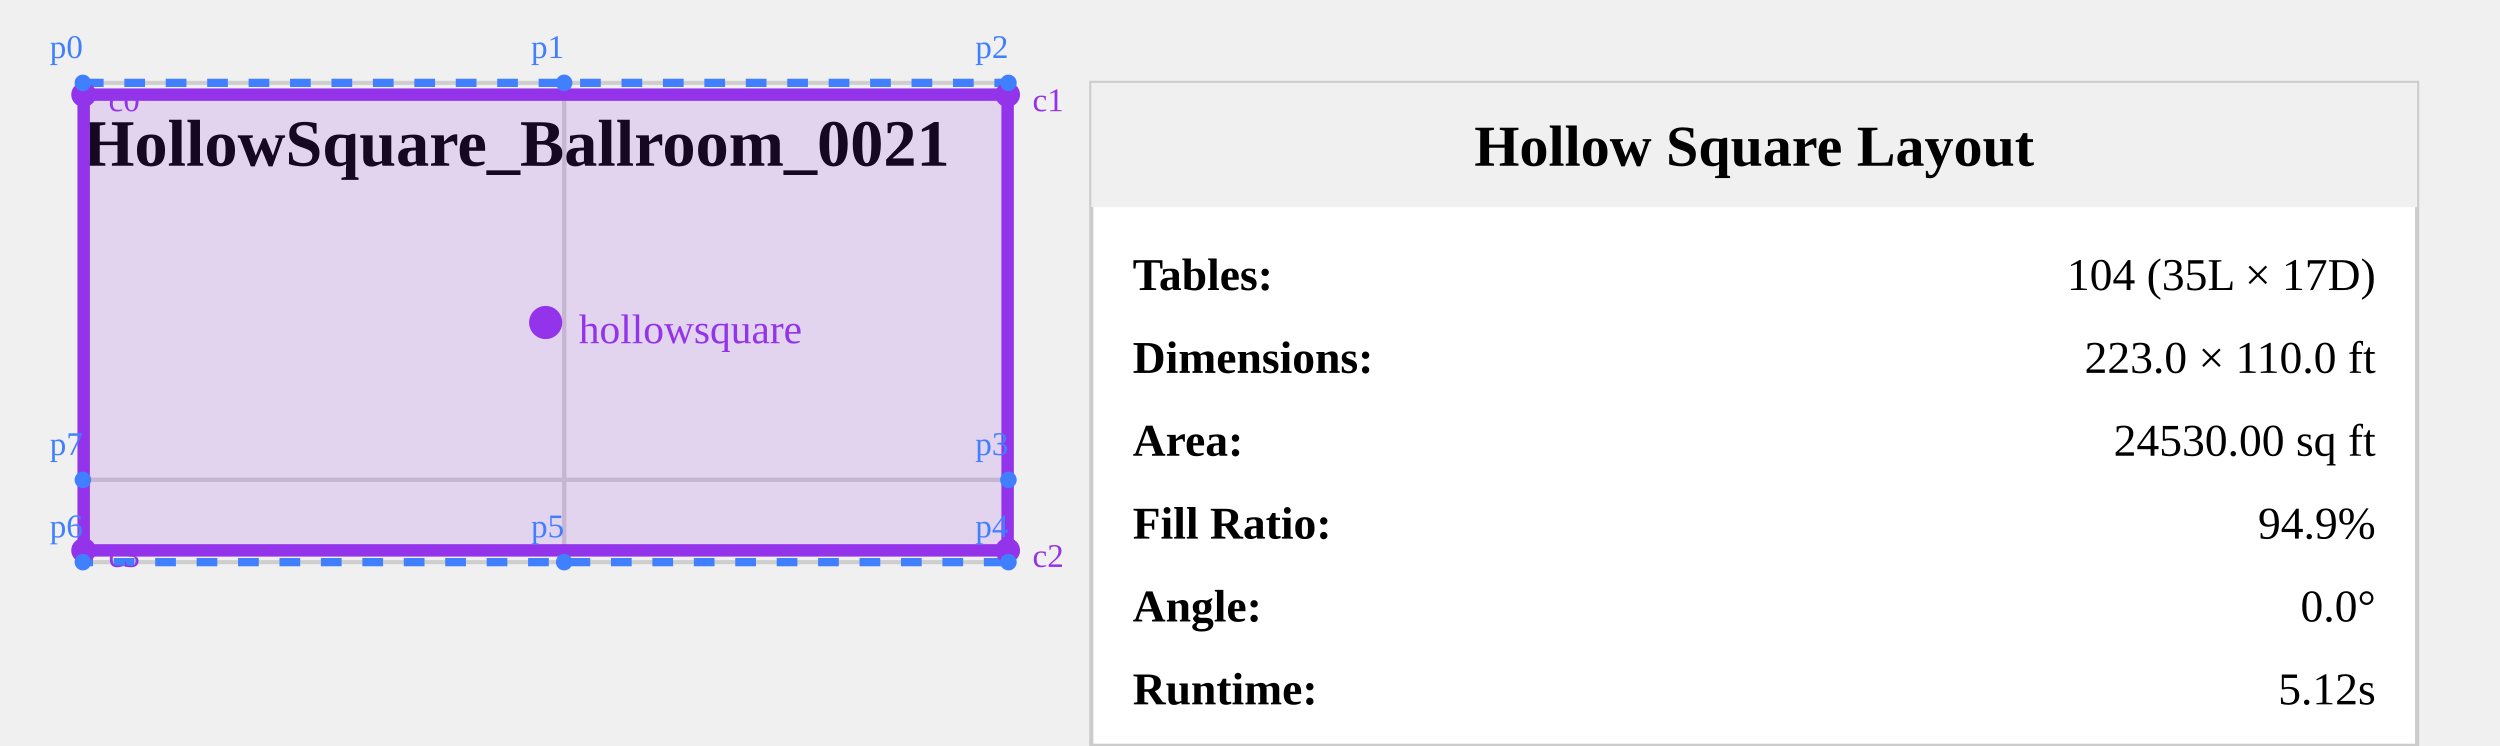
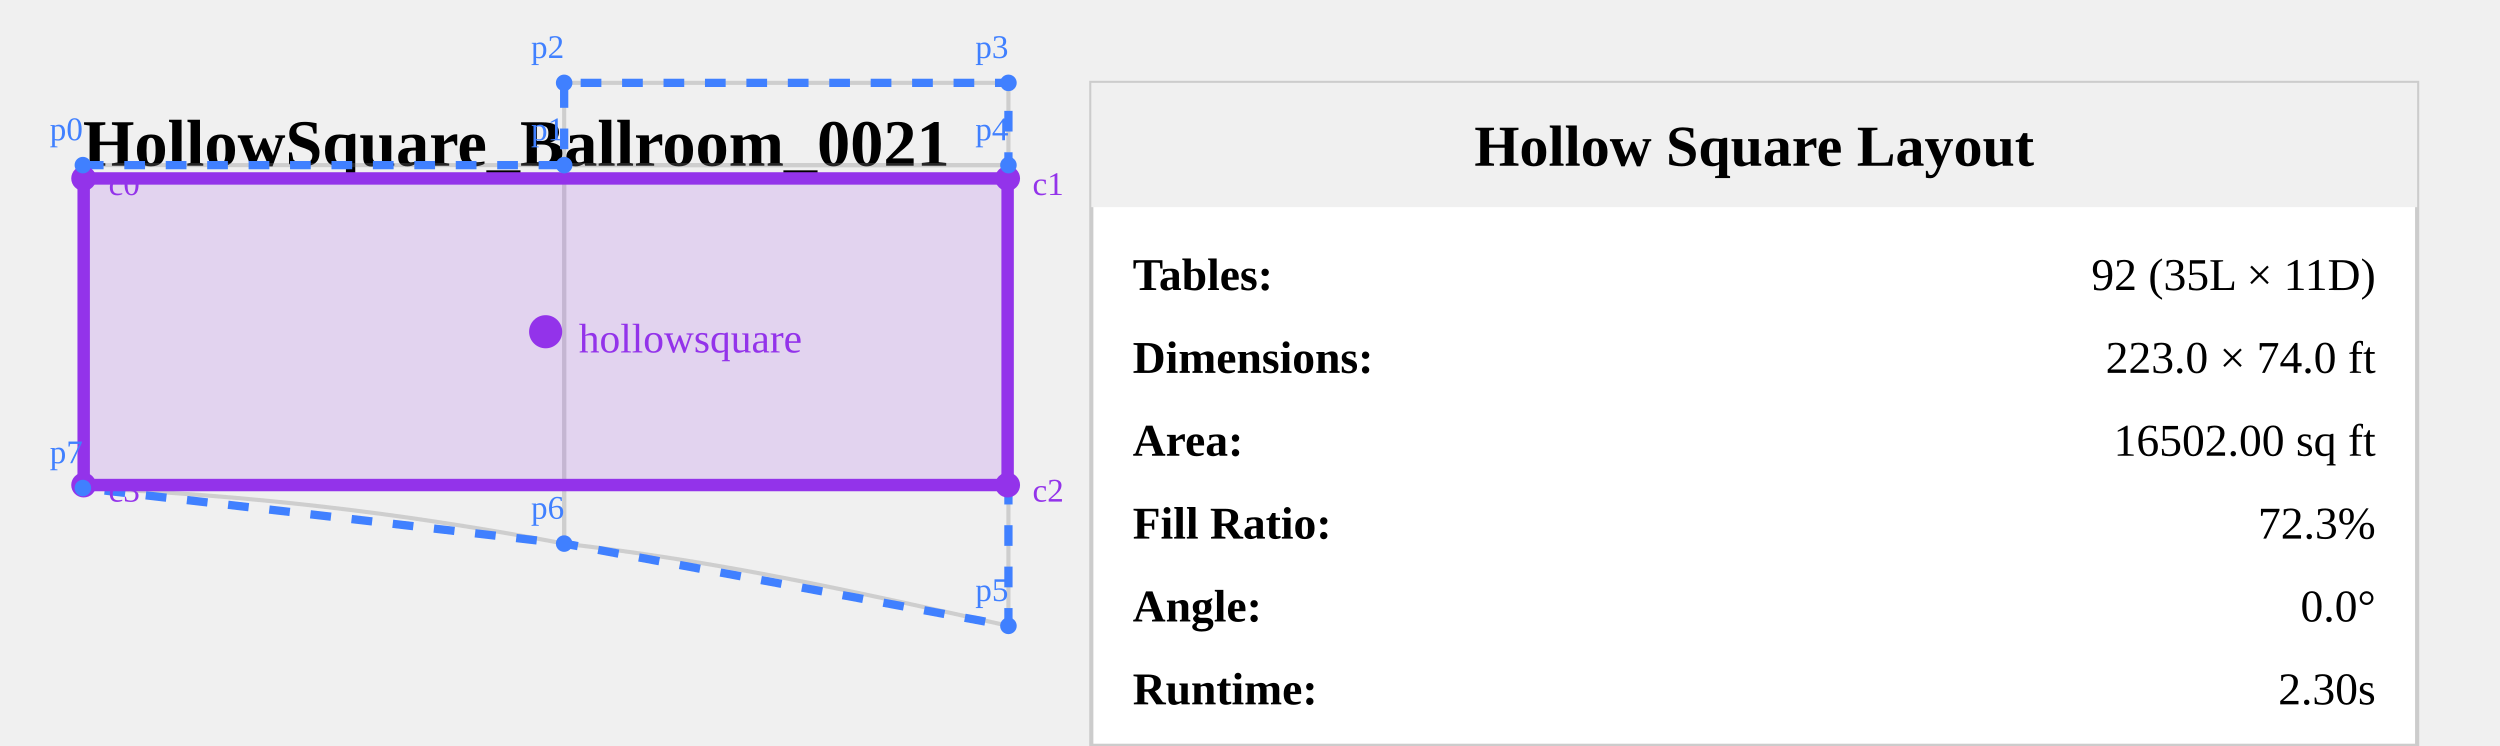
- <svg xmlns="http://www.w3.org/2000/svg" viewBox="214.808 12.256 603.39 180" width="603.39" height="180" style="background: white;">
-   <text x="234.808" y="52.256" font-size="16" font-weight="bold" fill="#000">
+ <svg xmlns="http://www.w3.org/2000/svg" viewBox="214.808 108.077 603.39 180" width="603.39" height="180" style="background: white;">
+   <text x="234.808" y="148.077" font-size="16" font-weight="bold" fill="#000">
    HollowSquare_Ballroom_0021
  </text>
  <g opacity="0.3">
-     <path id="Ballroom_Aisle_12" d="m 350.971,128.077 v 19.857 H 234.808 v -19.857 z" fill="none" stroke="#808080" stroke-width="1" />
    <path id="Ballroom_Aisle_34" d="m 458.199,128.077 v 19.857 l -107.227,0 v -19.857 z" fill="none" stroke="#808080" stroke-width="1" />
-     <path id="Ballroom_Room_1" d="M 350.971,32.256 V 128.077 H 234.808 V 32.256 Z" fill="none" stroke="#808080" stroke-width="1" />
-     <path id="Ballroom_Room_3" d="m 458.199,32.256 0,95.822 H 350.971 V 32.256 Z" fill="none" stroke="#808080" stroke-width="1" />
+     <path id="Ballroom_Room_2" d="m 350.971,147.934 v 91.342 c -40.533,-7.655 -76.621,-11.705 -116.163,-13.405 v -77.936 z" fill="none" stroke="#808080" stroke-width="1" />
+     <path id="Ballroom_Room_4" d="m 458.199,147.934 v 111.199 c -39.142,-8.772 -69.833,-15.498 -107.227,-19.857 v -91.342 z" fill="none" stroke="#808080" stroke-width="1" />
  </g>
-   <polygon points="234.81,32.26 350.971,32.256 458.199,32.256 458.199,128.077 458.199,147.934 350.971,147.934 234.808,147.934 234.808,128.077" fill="none" stroke="#4080ff" stroke-width="2" stroke-dasharray="5,5" />
-   <polygon points="235.003,35.095 458.003,35.095 458.003,145.095 235.003,145.095" fill="rgba(147, 51, 234, 0.15)" stroke="#9333ea" stroke-width="3" />
-   <circle cx="346.503" cy="90.095" r="4" fill="#9333ea" />
-   <text x="354.503" y="95.095" font-size="10" fill="#9333ea">hollowsquare</text>
-   <circle cx="235.003" cy="35.095" r="3" fill="#9333ea" />
-   <text x="241.003" y="39.095" font-size="8" fill="#9333ea">c0</text>
-   <circle cx="458.003" cy="35.095" r="3" fill="#9333ea" />
-   <text x="464.003" y="39.095" font-size="8" fill="#9333ea">c1</text>
-   <circle cx="458.003" cy="145.095" r="3" fill="#9333ea" />
-   <text x="464.003" y="149.095" font-size="8" fill="#9333ea">c2</text>
-   <circle cx="235.003" cy="145.095" r="3" fill="#9333ea" />
-   <text x="241.003" y="149.095" font-size="8" fill="#9333ea">c3</text>
-   <circle cx="234.81" cy="32.26" r="2" fill="#4080ff" />
-   <text x="226.81" y="26.26" font-size="8" fill="#4080ff">p0</text>
-   <circle cx="350.971" cy="32.256" r="2" fill="#4080ff" />
-   <text x="342.971" y="26.256" font-size="8" fill="#4080ff">p1</text>
-   <circle cx="458.199" cy="32.256" r="2" fill="#4080ff" />
-   <text x="450.199" y="26.256" font-size="8" fill="#4080ff">p2</text>
+   <polygon points="234.81,147.93 350.971,147.934 350.971,128.077 458.199,128.077 458.199,147.934 458.199,259.133 350.971,239.276 234.808,225.871" fill="none" stroke="#4080ff" stroke-width="2" stroke-dasharray="5,5" />
+   <polygon points="235.003,151.144 458.003,151.144 458.003,225.144 235.003,225.144" fill="rgba(147, 51, 234, 0.15)" stroke="#9333ea" stroke-width="3" />
+   <circle cx="346.503" cy="188.144" r="4" fill="#9333ea" />
+   <text x="354.503" y="193.144" font-size="10" fill="#9333ea">hollowsquare</text>
+   <circle cx="235.003" cy="151.144" r="3" fill="#9333ea" />
+   <text x="241.003" y="155.144" font-size="8" fill="#9333ea">c0</text>
+   <circle cx="458.003" cy="151.144" r="3" fill="#9333ea" />
+   <text x="464.003" y="155.144" font-size="8" fill="#9333ea">c1</text>
+   <circle cx="458.003" cy="225.144" r="3" fill="#9333ea" />
+   <text x="464.003" y="229.144" font-size="8" fill="#9333ea">c2</text>
+   <circle cx="235.003" cy="225.144" r="3" fill="#9333ea" />
+   <text x="241.003" y="229.144" font-size="8" fill="#9333ea">c3</text>
+   <circle cx="234.81" cy="147.93" r="2" fill="#4080ff" />
+   <text x="226.81" y="141.93" font-size="8" fill="#4080ff">p0</text>
+   <circle cx="350.971" cy="147.934" r="2" fill="#4080ff" />
+   <text x="342.971" y="141.934" font-size="8" fill="#4080ff">p1</text>
+   <circle cx="350.971" cy="128.077" r="2" fill="#4080ff" />
+   <text x="342.971" y="122.077" font-size="8" fill="#4080ff">p2</text>
  <circle cx="458.199" cy="128.077" r="2" fill="#4080ff" />
  <text x="450.199" y="122.077" font-size="8" fill="#4080ff">p3</text>
  <circle cx="458.199" cy="147.934" r="2" fill="#4080ff" />
  <text x="450.199" y="141.934" font-size="8" fill="#4080ff">p4</text>
-   <circle cx="350.971" cy="147.934" r="2" fill="#4080ff" />
-   <text x="342.971" y="141.934" font-size="8" fill="#4080ff">p5</text>
-   <circle cx="234.808" cy="147.934" r="2" fill="#4080ff" />
-   <text x="226.808" y="141.934" font-size="8" fill="#4080ff">p6</text>
-   <circle cx="234.808" cy="128.077" r="2" fill="#4080ff" />
-   <text x="226.808" y="122.077" font-size="8" fill="#4080ff">p7</text>
-   <g transform="translate(478.1986, 32.25559)">
+   <circle cx="458.199" cy="259.133" r="2" fill="#4080ff" />
+   <text x="450.199" y="253.133" font-size="8" fill="#4080ff">p5</text>
+   <circle cx="350.971" cy="239.276" r="2" fill="#4080ff" />
+   <text x="342.971" y="233.276" font-size="8" fill="#4080ff">p6</text>
+   <circle cx="234.808" cy="225.871" r="2" fill="#4080ff" />
+   <text x="226.808" y="219.871" font-size="8" fill="#4080ff">p7</text>
+   <g transform="translate(478.1986, 128.0772)">
    <rect x="0" y="0" width="320" height="160" fill="white" stroke="#ccc" stroke-width="1" />
    <rect x="0" y="0" width="320" height="30" fill="#f0f0f0" />
    <text x="160" y="20" font-size="14" font-weight="bold" text-anchor="middle">Hollow Square Layout</text>
    <text x="10" y="50" font-size="11" font-weight="bold">Tables:</text>
-     <text x="310" y="50" font-size="11" text-anchor="end">104 (35L × 17D)</text>
+     <text x="310" y="50" font-size="11" text-anchor="end">92 (35L × 11D)</text>
    <text x="10" y="70" font-size="11" font-weight="bold">Dimensions:</text>
-     <text x="310" y="70" font-size="11" text-anchor="end">223.0 × 110.0 ft</text>
+     <text x="310" y="70" font-size="11" text-anchor="end">223.0 × 74.0 ft</text>
    <text x="10" y="90" font-size="11" font-weight="bold">Area:</text>
-     <text x="310" y="90" font-size="11" text-anchor="end">24530.00 sq ft</text>
+     <text x="310" y="90" font-size="11" text-anchor="end">16502.00 sq ft</text>
    <text x="10" y="110" font-size="11" font-weight="bold">Fill Ratio:</text>
-     <text x="310" y="110" font-size="11" text-anchor="end">94.9%</text>
+     <text x="310" y="110" font-size="11" text-anchor="end">72.3%</text>
    <text x="10" y="130" font-size="11" font-weight="bold">Angle:</text>
    <text x="310" y="130" font-size="11" text-anchor="end">0.0°</text>
    <text x="10" y="150" font-size="11" font-weight="bold">Runtime:</text>
-     <text x="310" y="150" font-size="11" text-anchor="end">5.12s</text>
+     <text x="310" y="150" font-size="11" text-anchor="end">2.30s</text>
  </g>
</svg>
